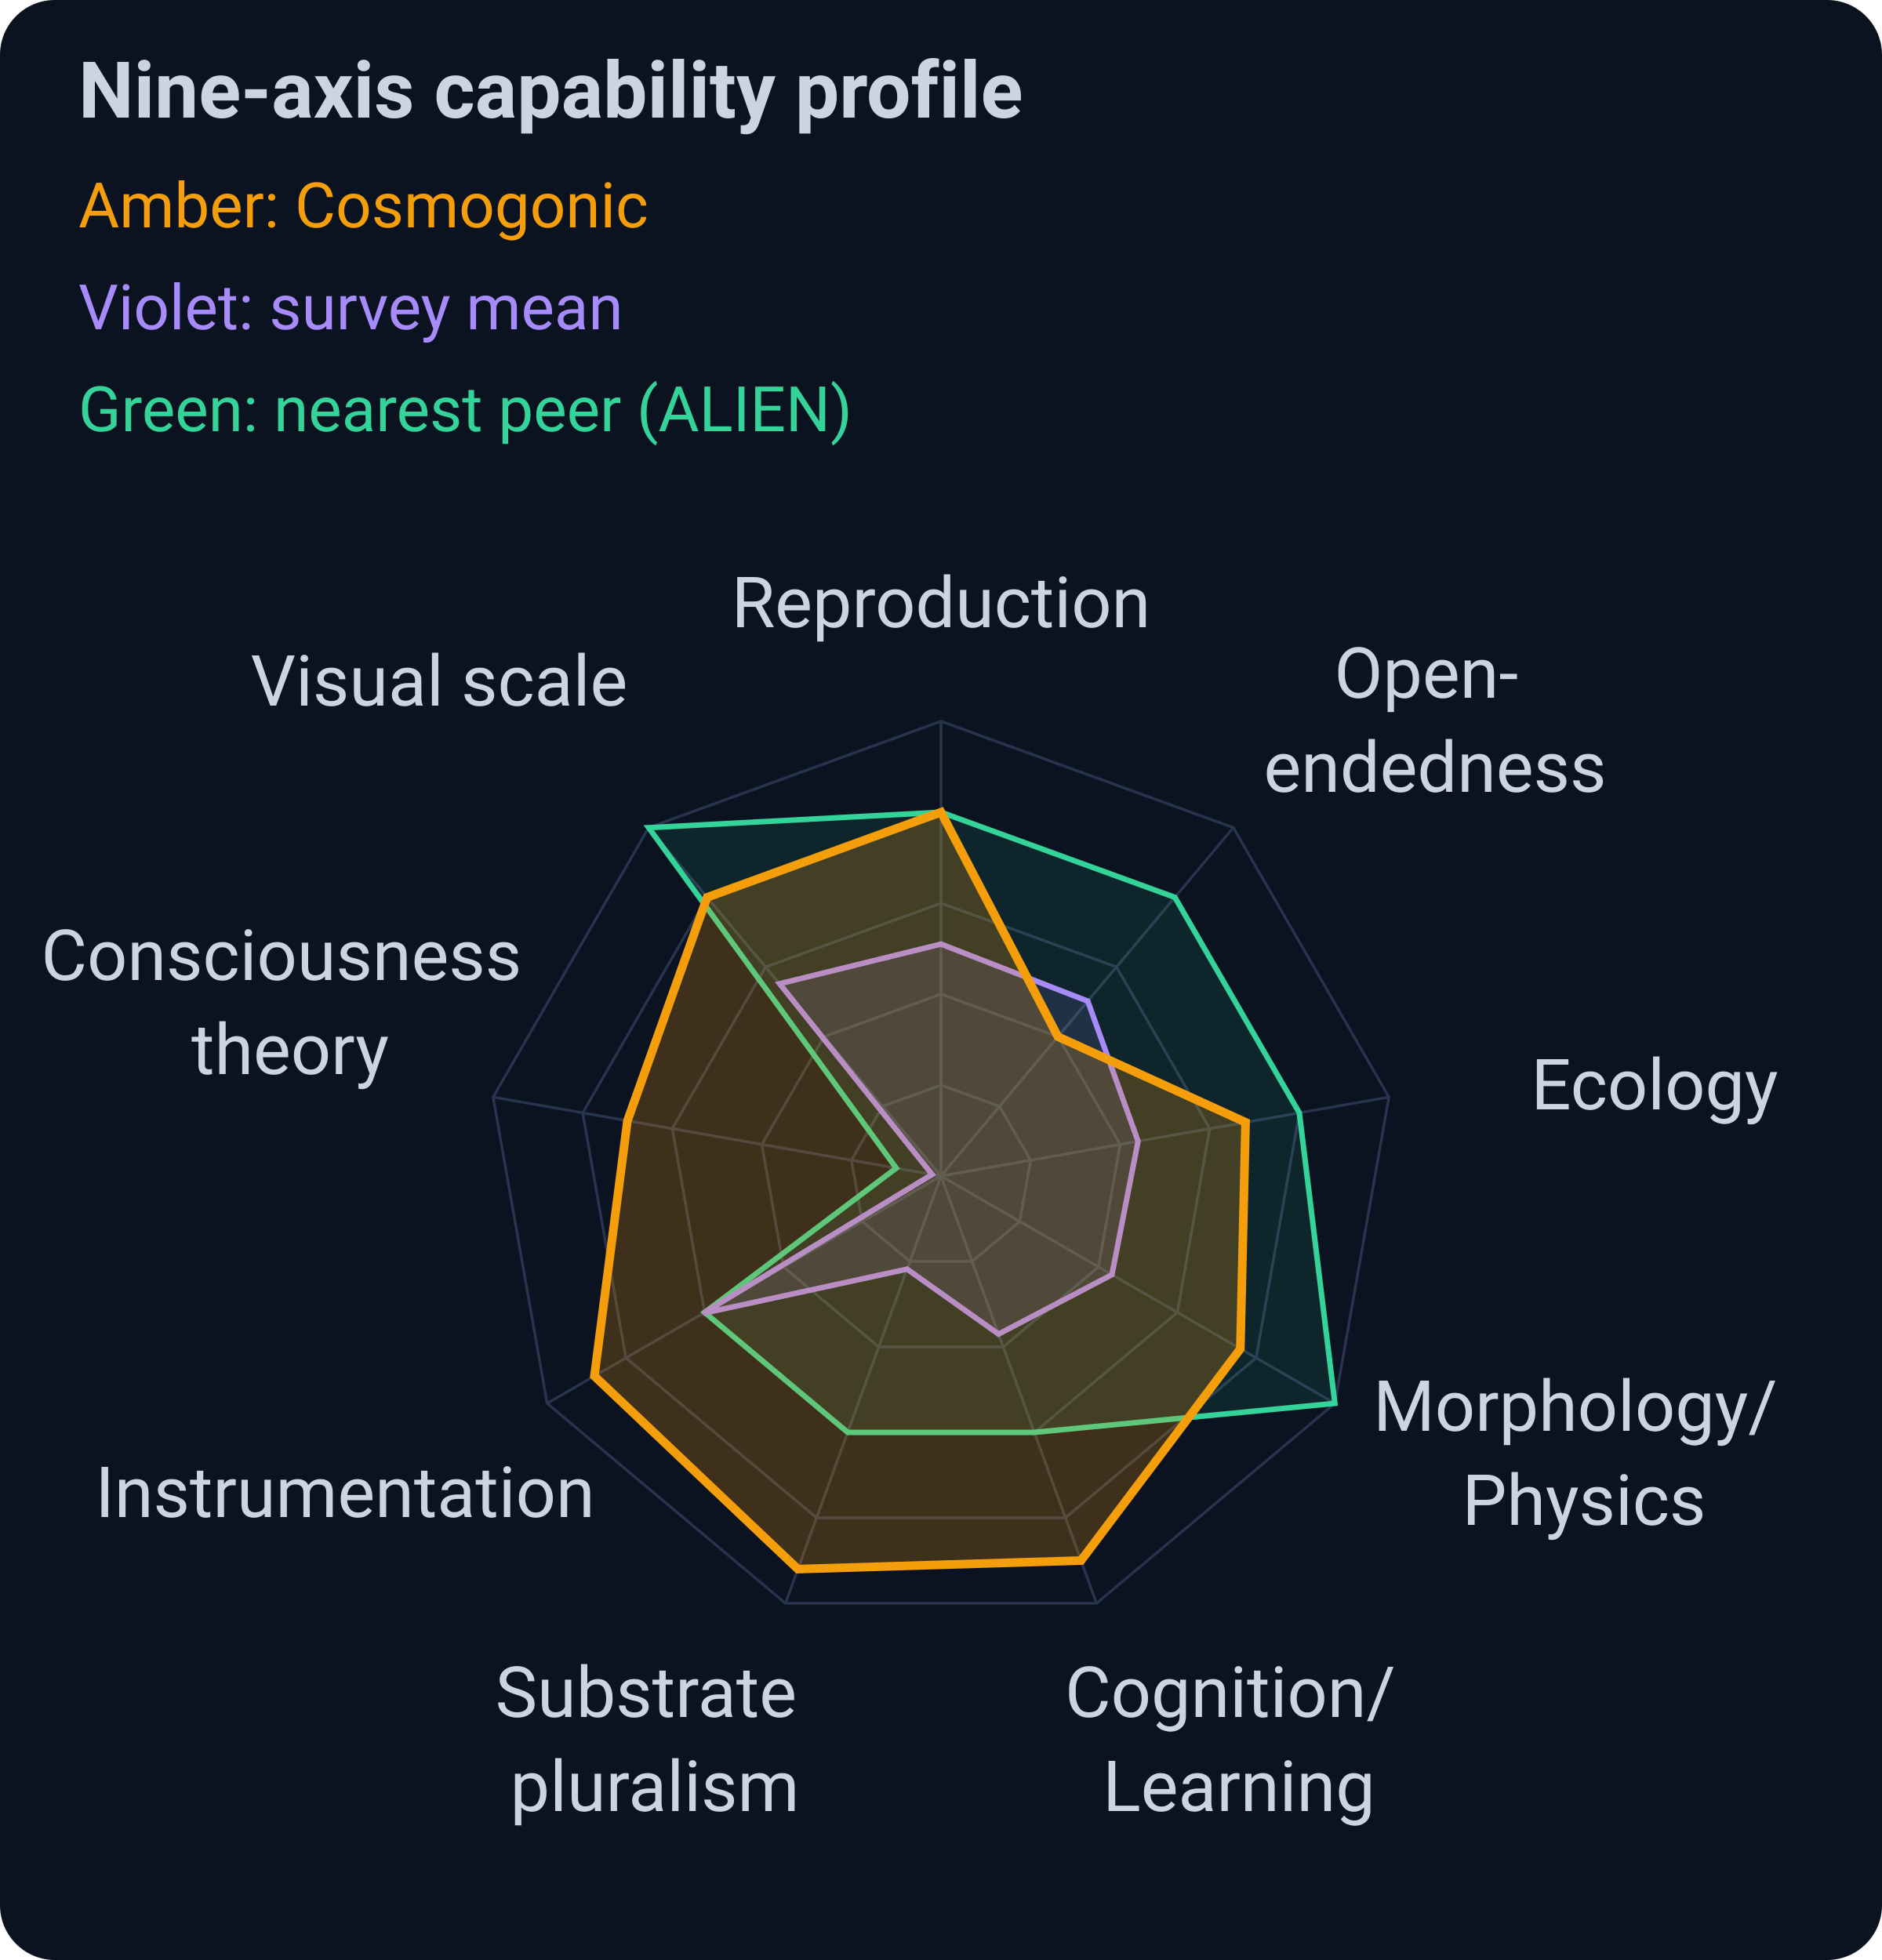
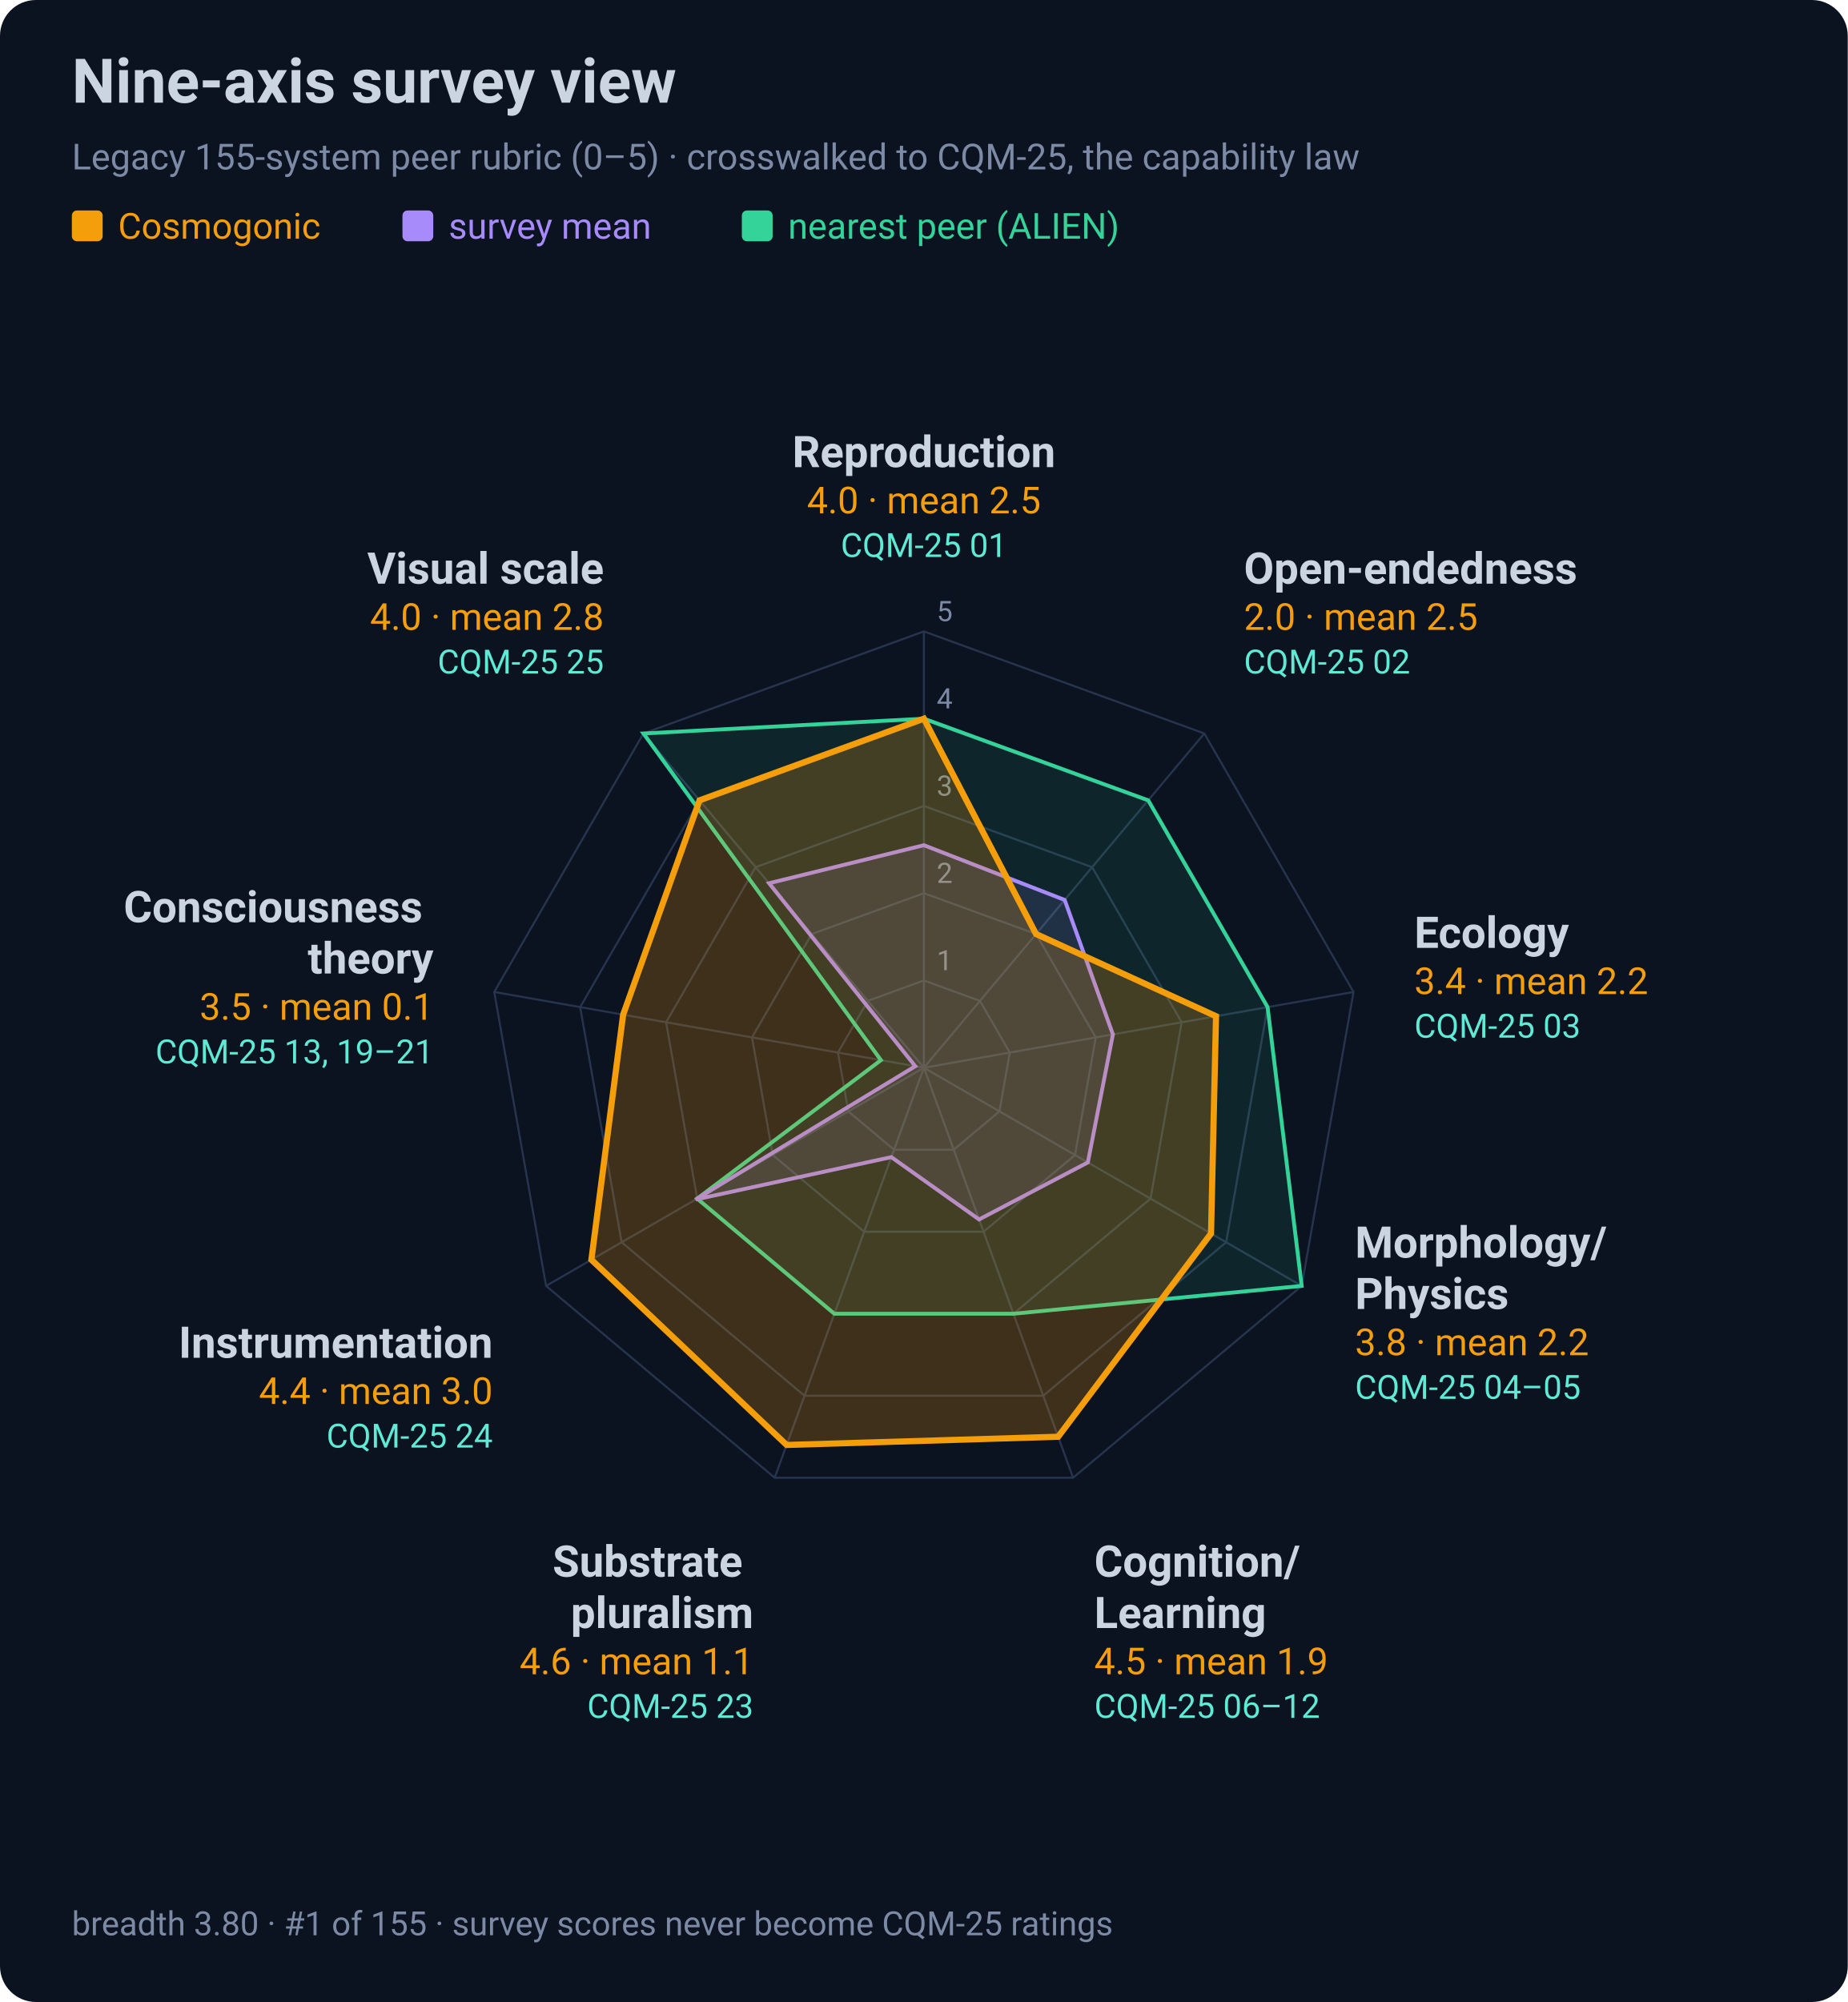
- <svg xmlns="http://www.w3.org/2000/svg" style="width: 100%; height: auto; display: block" viewBox="0 0 480 500" font-family="ui-sans-serif,system-ui,Segoe UI,Roboto,sans-serif" role="img" aria-label="Nine-axis capability radar: Cosmogonic vs survey mean vs ALIEN">
-   <rect width="480" height="500" rx="14" fill="#0b1220" />
-   <text x="20" y="30" fill="#cbd5e1" font-size="20" font-weight="700">Nine-axis capability profile</text>
-   <text x="20" y="58" fill="#f59e0b" font-size="16">Amber: Cosmogonic</text>
-   <text x="20" y="84" fill="#a78bfa" font-size="16">Violet: survey mean</text>
-   <text x="20" y="110" fill="#34d399" font-size="16">Green: nearest peer (ALIEN)</text>
-   <polygon points="240,276.8 254.91,282.23 262.85,295.97 260.09,311.6 247.93,321.8 232.07,321.8 219.91,311.6 217.15,295.97 225.09,282.23" fill="none" stroke="#27344d" stroke-width="0.7" />
-   <polygon points="240,253.6 269.83,264.46 285.7,291.94 280.18,323.2 255.87,343.6 224.13,343.6 199.82,323.2 194.3,291.94 210.17,264.46" fill="none" stroke="#27344d" stroke-width="0.7" />
-   <polygon points="240,230.4 284.74,246.68 308.54,287.91 300.28,334.8 263.8,365.4 216.2,365.4 179.72,334.8 171.46,287.91 195.26,246.68" fill="none" stroke="#27344d" stroke-width="0.7" />
-   <polygon points="240,207.2 299.65,228.91 331.39,283.89 320.37,346.4 271.74,387.2 208.26,387.2 159.63,346.4 148.61,283.89 180.35,228.91" fill="none" stroke="#27344d" stroke-width="0.7" />
-   <polygon points="240,184 314.56,211.14 354.24,279.86 340.46,358 279.67,409 200.33,409 139.54,358 125.76,279.86 165.44,211.14" fill="none" stroke="#27344d" stroke-width="0.7" />
-   <line x1="240" y1="300" x2="240" y2="184" stroke="#27344d" stroke-width="0.7" />
-   <text data-radar-axis="0" aria-label="Reproduction" x="240" y="160" fill="#cbd5e1" font-size="18" text-anchor="middle">
-     <tspan x="240" dy="0">Reproduction</tspan>
+ <svg xmlns="http://www.w3.org/2000/svg" style="width: 100%; height: auto; display: block" viewBox="0 0 720 780" font-family="ui-sans-serif,system-ui,Segoe UI,Roboto,sans-serif" role="img" aria-label="Nine-axis survey radar: Cosmogonic vs survey mean vs ALIEN">
+   <rect width="720" height="780" rx="14" fill="#0b1220" />
+   <text x="28" y="40" fill="#cbd5e1" font-size="24" font-weight="700">Nine-axis survey view</text>
+   <text x="28" y="66" fill="#7c8aa5" font-size="14">Legacy 155-system peer rubric (0–5) · crosswalked to CQM-25, the capability law</text>
+   <rect x="28" y="82" width="12" height="12" rx="2" fill="#f59e0b" />
+   <text x="46" y="93" fill="#f59e0b" font-size="14">Cosmogonic</text>
+   <rect x="156.822" y="82" width="12" height="12" rx="2" fill="#a78bfa" />
+   <text x="174.822" y="93" fill="#a78bfa" font-size="14">survey mean</text>
+   <rect x="289.07" y="82" width="12" height="12" rx="2" fill="#34d399" />
+   <text x="307.07" y="93" fill="#34d399" font-size="14">nearest peer (ALIEN)</text>
+   <polygon points="360,382 381.85,389.95 393.48,410.1 389.44,433 371.63,447.95 348.37,447.95 330.56,433 326.52,410.1 338.15,389.95" fill="none" stroke="#27344d" stroke-width="0.8" />
+   <text x="365" y="378" fill="#7c8aa5" font-size="11">1</text>
+   <polygon points="360,348 403.71,363.91 426.97,404.19 418.89,450 383.26,479.9 336.74,479.9 301.11,450 293.03,404.19 316.29,363.91" fill="none" stroke="#27344d" stroke-width="0.8" />
+   <text x="365" y="344" fill="#7c8aa5" font-size="11">2</text>
+   <polygon points="360,314 425.56,337.86 460.45,398.29 448.33,467 394.89,511.85 325.11,511.85 271.67,467 259.55,398.29 294.44,337.86" fill="none" stroke="#27344d" stroke-width="0.8" />
+   <text x="365" y="310" fill="#7c8aa5" font-size="11">3</text>
+   <polygon points="360,280 447.42,311.82 493.93,392.38 477.78,484 406.51,543.8 313.49,543.8 242.22,484 226.07,392.38 272.58,311.82" fill="none" stroke="#27344d" stroke-width="0.8" />
+   <text x="365" y="276" fill="#7c8aa5" font-size="11">4</text>
+   <polygon points="360,246 469.27,285.77 527.42,386.48 507.22,501 418.14,575.75 301.86,575.75 212.78,501 192.58,386.48 250.73,285.77" fill="none" stroke="#27344d" stroke-width="0.8" />
+   <text x="365" y="242" fill="#7c8aa5" font-size="11">5</text>
+   <line x1="360" y1="416" x2="360" y2="246" stroke="#27344d" stroke-width="0.8" />
+   <line x1="360" y1="416" x2="469.27" y2="285.77" stroke="#27344d" stroke-width="0.8" />
+   <line x1="360" y1="416" x2="527.42" y2="386.48" stroke="#27344d" stroke-width="0.8" />
+   <line x1="360" y1="416" x2="507.22" y2="501" stroke="#27344d" stroke-width="0.8" />
+   <line x1="360" y1="416" x2="418.14" y2="575.75" stroke="#27344d" stroke-width="0.8" />
+   <line x1="360" y1="416" x2="301.86" y2="575.75" stroke="#27344d" stroke-width="0.8" />
+   <line x1="360" y1="416" x2="212.78" y2="501" stroke="#27344d" stroke-width="0.8" />
+   <line x1="360" y1="416" x2="192.58" y2="386.48" stroke="#27344d" stroke-width="0.8" />
+   <line x1="360" y1="416" x2="250.73" y2="285.77" stroke="#27344d" stroke-width="0.8" />
+   <polygon points="360,280 447.42,311.82 493.93,392.38 507.22,501 394.89,511.85 325.11,511.85 271.67,467 343.26,413.05 250.73,285.77" fill="#34d399" fill-opacity="0.10" stroke="#34d399" stroke-width="1.5" />
+   <polygon points="360,329.3 414.86,350.63 433.66,403.01 423.9,452.89 381.51,475.11 347.32,450.83 271.08,467.34 356.65,415.41 299.68,344.11" fill="#a78bfa" fill-opacity="0.12" stroke="#a78bfa" stroke-width="1.5" />
+   <polygon points="360,280 403.71,363.91 473.84,395.93 471.89,480.6 412.33,559.77 306.51,562.97 230.44,490.8 242.81,395.34 272.58,311.82" fill="#f59e0b" fill-opacity="0.22" stroke="#f59e0b" stroke-width="2.4" />
+   <text data-radar-axis="0" aria-label="Reproduction" x="360" y="182" fill="#cbd5e1" font-size="17" font-weight="600" text-anchor="middle">
+     <tspan x="360" dy="0">Reproduction</tspan>
  </text>
-   <line x1="240" y1="300" x2="314.56" y2="211.14" stroke="#27344d" stroke-width="0.7" />
-   <text data-radar-axis="1" aria-label="Open-endedness" x="366" y="178" fill="#cbd5e1" font-size="18" text-anchor="middle">
-     <tspan x="366" dy="0">Open-</tspan>
-     <tspan x="366" dy="24">endedness</tspan>
+   <text x="360" y="200" fill="#f59e0b" font-size="14.5" text-anchor="middle">4.0 · mean 2.5</text>
+   <text x="360" y="217" fill="#5eead4" font-size="13" text-anchor="middle">CQM-25 01</text>
+   <text data-radar-axis="1" aria-label="Open-endedness" x="484.7" y="227.4" fill="#cbd5e1" font-size="17" font-weight="600" text-anchor="start">
+     <tspan x="484.7" dy="0">Open-endedness</tspan>
  </text>
-   <line x1="240" y1="300" x2="354.24" y2="279.86" stroke="#27344d" stroke-width="0.7" />
-   <text data-radar-axis="2" aria-label="Ecology" x="422" y="283" fill="#cbd5e1" font-size="18" text-anchor="middle">
-     <tspan x="422" dy="0">Ecology</tspan>
+   <text x="484.7" y="245.4" fill="#f59e0b" font-size="14.5" text-anchor="start">2.0 · mean 2.5</text>
+   <text x="484.7" y="262.4" fill="#5eead4" font-size="13" text-anchor="start">CQM-25 02</text>
+   <text data-radar-axis="2" aria-label="Ecology" x="551.1" y="369.3" fill="#cbd5e1" font-size="17" font-weight="600" text-anchor="start">
+     <tspan x="551.1" dy="0">Ecology</tspan>
  </text>
-   <line x1="240" y1="300" x2="340.46" y2="358" stroke="#27344d" stroke-width="0.7" />
-   <text data-radar-axis="3" aria-label="Morphology/Physics" x="404" y="365" fill="#cbd5e1" font-size="18" text-anchor="middle">
-     <tspan x="404" dy="0">Morphology/</tspan>
-     <tspan x="404" dy="24">Physics</tspan>
+   <text x="551.1" y="387.3" fill="#f59e0b" font-size="14.5" text-anchor="start">3.4 · mean 2.2</text>
+   <text x="551.1" y="404.3" fill="#5eead4" font-size="13" text-anchor="start">CQM-25 03</text>
+   <text data-radar-axis="3" aria-label="Morphology/Physics" x="528" y="490" fill="#cbd5e1" font-size="17" font-weight="600" text-anchor="start">
+     <tspan x="528" dy="0">Morphology/</tspan>
+     <tspan x="528" dy="20">Physics</tspan>
  </text>
-   <line x1="240" y1="300" x2="279.67" y2="409" stroke="#27344d" stroke-width="0.7" />
-   <text data-radar-axis="4" aria-label="Cognition/Learning" x="316" y="438" fill="#cbd5e1" font-size="18" text-anchor="middle">
-     <tspan x="316" dy="0">Cognition/</tspan>
-     <tspan x="316" dy="24">Learning</tspan>
+   <text x="528" y="528" fill="#f59e0b" font-size="14.5" text-anchor="start">3.8 · mean 2.2</text>
+   <text x="528" y="545" fill="#5eead4" font-size="13" text-anchor="start">CQM-25 04–05</text>
+   <text data-radar-axis="4" aria-label="Cognition/Learning" x="426.4" y="614.3" fill="#cbd5e1" font-size="17" font-weight="600" text-anchor="start">
+     <tspan x="426.4" dy="0">Cognition/</tspan>
+     <tspan x="426.4" dy="20">Learning</tspan>
  </text>
-   <line x1="240" y1="300" x2="200.33" y2="409" stroke="#27344d" stroke-width="0.7" />
-   <text data-radar-axis="5" aria-label="Substrate pluralism" x="167" y="438" fill="#cbd5e1" font-size="18" text-anchor="middle">
-     <tspan x="167" dy="0">Substrate</tspan>
-     <tspan x="167" dy="24">pluralism</tspan>
+   <text x="426.4" y="652.3" fill="#f59e0b" font-size="14.5" text-anchor="start">4.5 · mean 1.9</text>
+   <text x="426.4" y="669.3" fill="#5eead4" font-size="13" text-anchor="start">CQM-25 06–12</text>
+   <text data-radar-axis="5" aria-label="Substrate pluralism" x="293.6" y="614.3" fill="#cbd5e1" font-size="17" font-weight="600" text-anchor="end">
+     <tspan x="293.6" dy="0">Substrate</tspan>
+     <tspan x="293.6" dy="20">pluralism</tspan>
  </text>
-   <line x1="240" y1="300" x2="139.54" y2="358" stroke="#27344d" stroke-width="0.7" />
-   <text data-radar-axis="6" aria-label="Instrumentation" x="88" y="387" fill="#cbd5e1" font-size="18" text-anchor="middle">
-     <tspan x="88" dy="0">Instrumentation</tspan>
+   <text x="293.6" y="652.3" fill="#f59e0b" font-size="14.5" text-anchor="end">4.6 · mean 1.1</text>
+   <text x="293.6" y="669.3" fill="#5eead4" font-size="13" text-anchor="end">CQM-25 23</text>
+   <text data-radar-axis="6" aria-label="Instrumentation" x="192" y="529" fill="#cbd5e1" font-size="17" font-weight="600" text-anchor="end">
+     <tspan x="192" dy="0">Instrumentation</tspan>
  </text>
-   <line x1="240" y1="300" x2="125.76" y2="279.86" stroke="#27344d" stroke-width="0.7" />
-   <text data-radar-axis="7" aria-label="Consciousness-theory" x="74" y="250" fill="#cbd5e1" font-size="18" text-anchor="middle">
-     <tspan x="74" dy="0">Consciousness</tspan>
-     <tspan x="74" dy="24">theory</tspan>
+   <text x="192" y="547" fill="#f59e0b" font-size="14.5" text-anchor="end">4.4 · mean 3.0</text>
+   <text x="192" y="564" fill="#5eead4" font-size="13" text-anchor="end">CQM-25 24</text>
+   <text data-radar-axis="7" aria-label="Consciousness-theory" x="168.9" y="359.3" fill="#cbd5e1" font-size="17" font-weight="600" text-anchor="end">
+     <tspan x="168.9" dy="0">Consciousness</tspan>
+     <tspan x="168.9" dy="20">theory</tspan>
  </text>
-   <line x1="240" y1="300" x2="165.44" y2="211.14" stroke="#27344d" stroke-width="0.7" />
-   <text data-radar-axis="8" aria-label="Visual scale" x="112" y="180" fill="#cbd5e1" font-size="18" text-anchor="middle">
-     <tspan x="112" dy="0">Visual scale</tspan>
+   <text x="168.9" y="397.3" fill="#f59e0b" font-size="14.5" text-anchor="end">3.5 · mean 0.1</text>
+   <text x="168.9" y="414.3" fill="#5eead4" font-size="13" text-anchor="end">CQM-25 13, 19–21</text>
+   <text data-radar-axis="8" aria-label="Visual scale" x="235.3" y="227.4" fill="#cbd5e1" font-size="17" font-weight="600" text-anchor="end">
+     <tspan x="235.3" dy="0">Visual scale</tspan>
  </text>
-   <polygon points="240,207.2 299.65,228.91 331.39,283.89 340.46,358 263.8,365.4 216.2,365.4 179.72,334.8 228.58,297.99 165.44,211.14" fill="#34d399" fill-opacity="0.10" stroke="#34d399" stroke-width="1.4" />
-   <polygon points="240,240.84 277.43,255.39 290.26,291.14 283.6,325.17 254.68,340.33 231.35,323.76 179.32,335.03 237.72,299.6 198.84,250.95" fill="#a78bfa" fill-opacity="0.12" stroke="#a78bfa" stroke-width="1.4" />
-   <polygon points="240,207.2 269.83,264.46 317.68,286.3 316.35,344.08 275.71,398.1 203.5,400.28 151.6,351.04 160.03,285.9 180.35,228.91" fill="#f59e0b" fill-opacity="0.22" stroke="#f59e0b" stroke-width="2.2" />
+   <text x="235.3" y="245.4" fill="#f59e0b" font-size="14.5" text-anchor="end">4.0 · mean 2.8</text>
+   <text x="235.3" y="262.4" fill="#5eead4" font-size="13" text-anchor="end">CQM-25 25</text>
+   <text x="28" y="754" fill="#7c8aa5" font-size="13">breadth 3.80 · #1 of 155 · survey scores never become CQM-25 ratings</text>
</svg>
